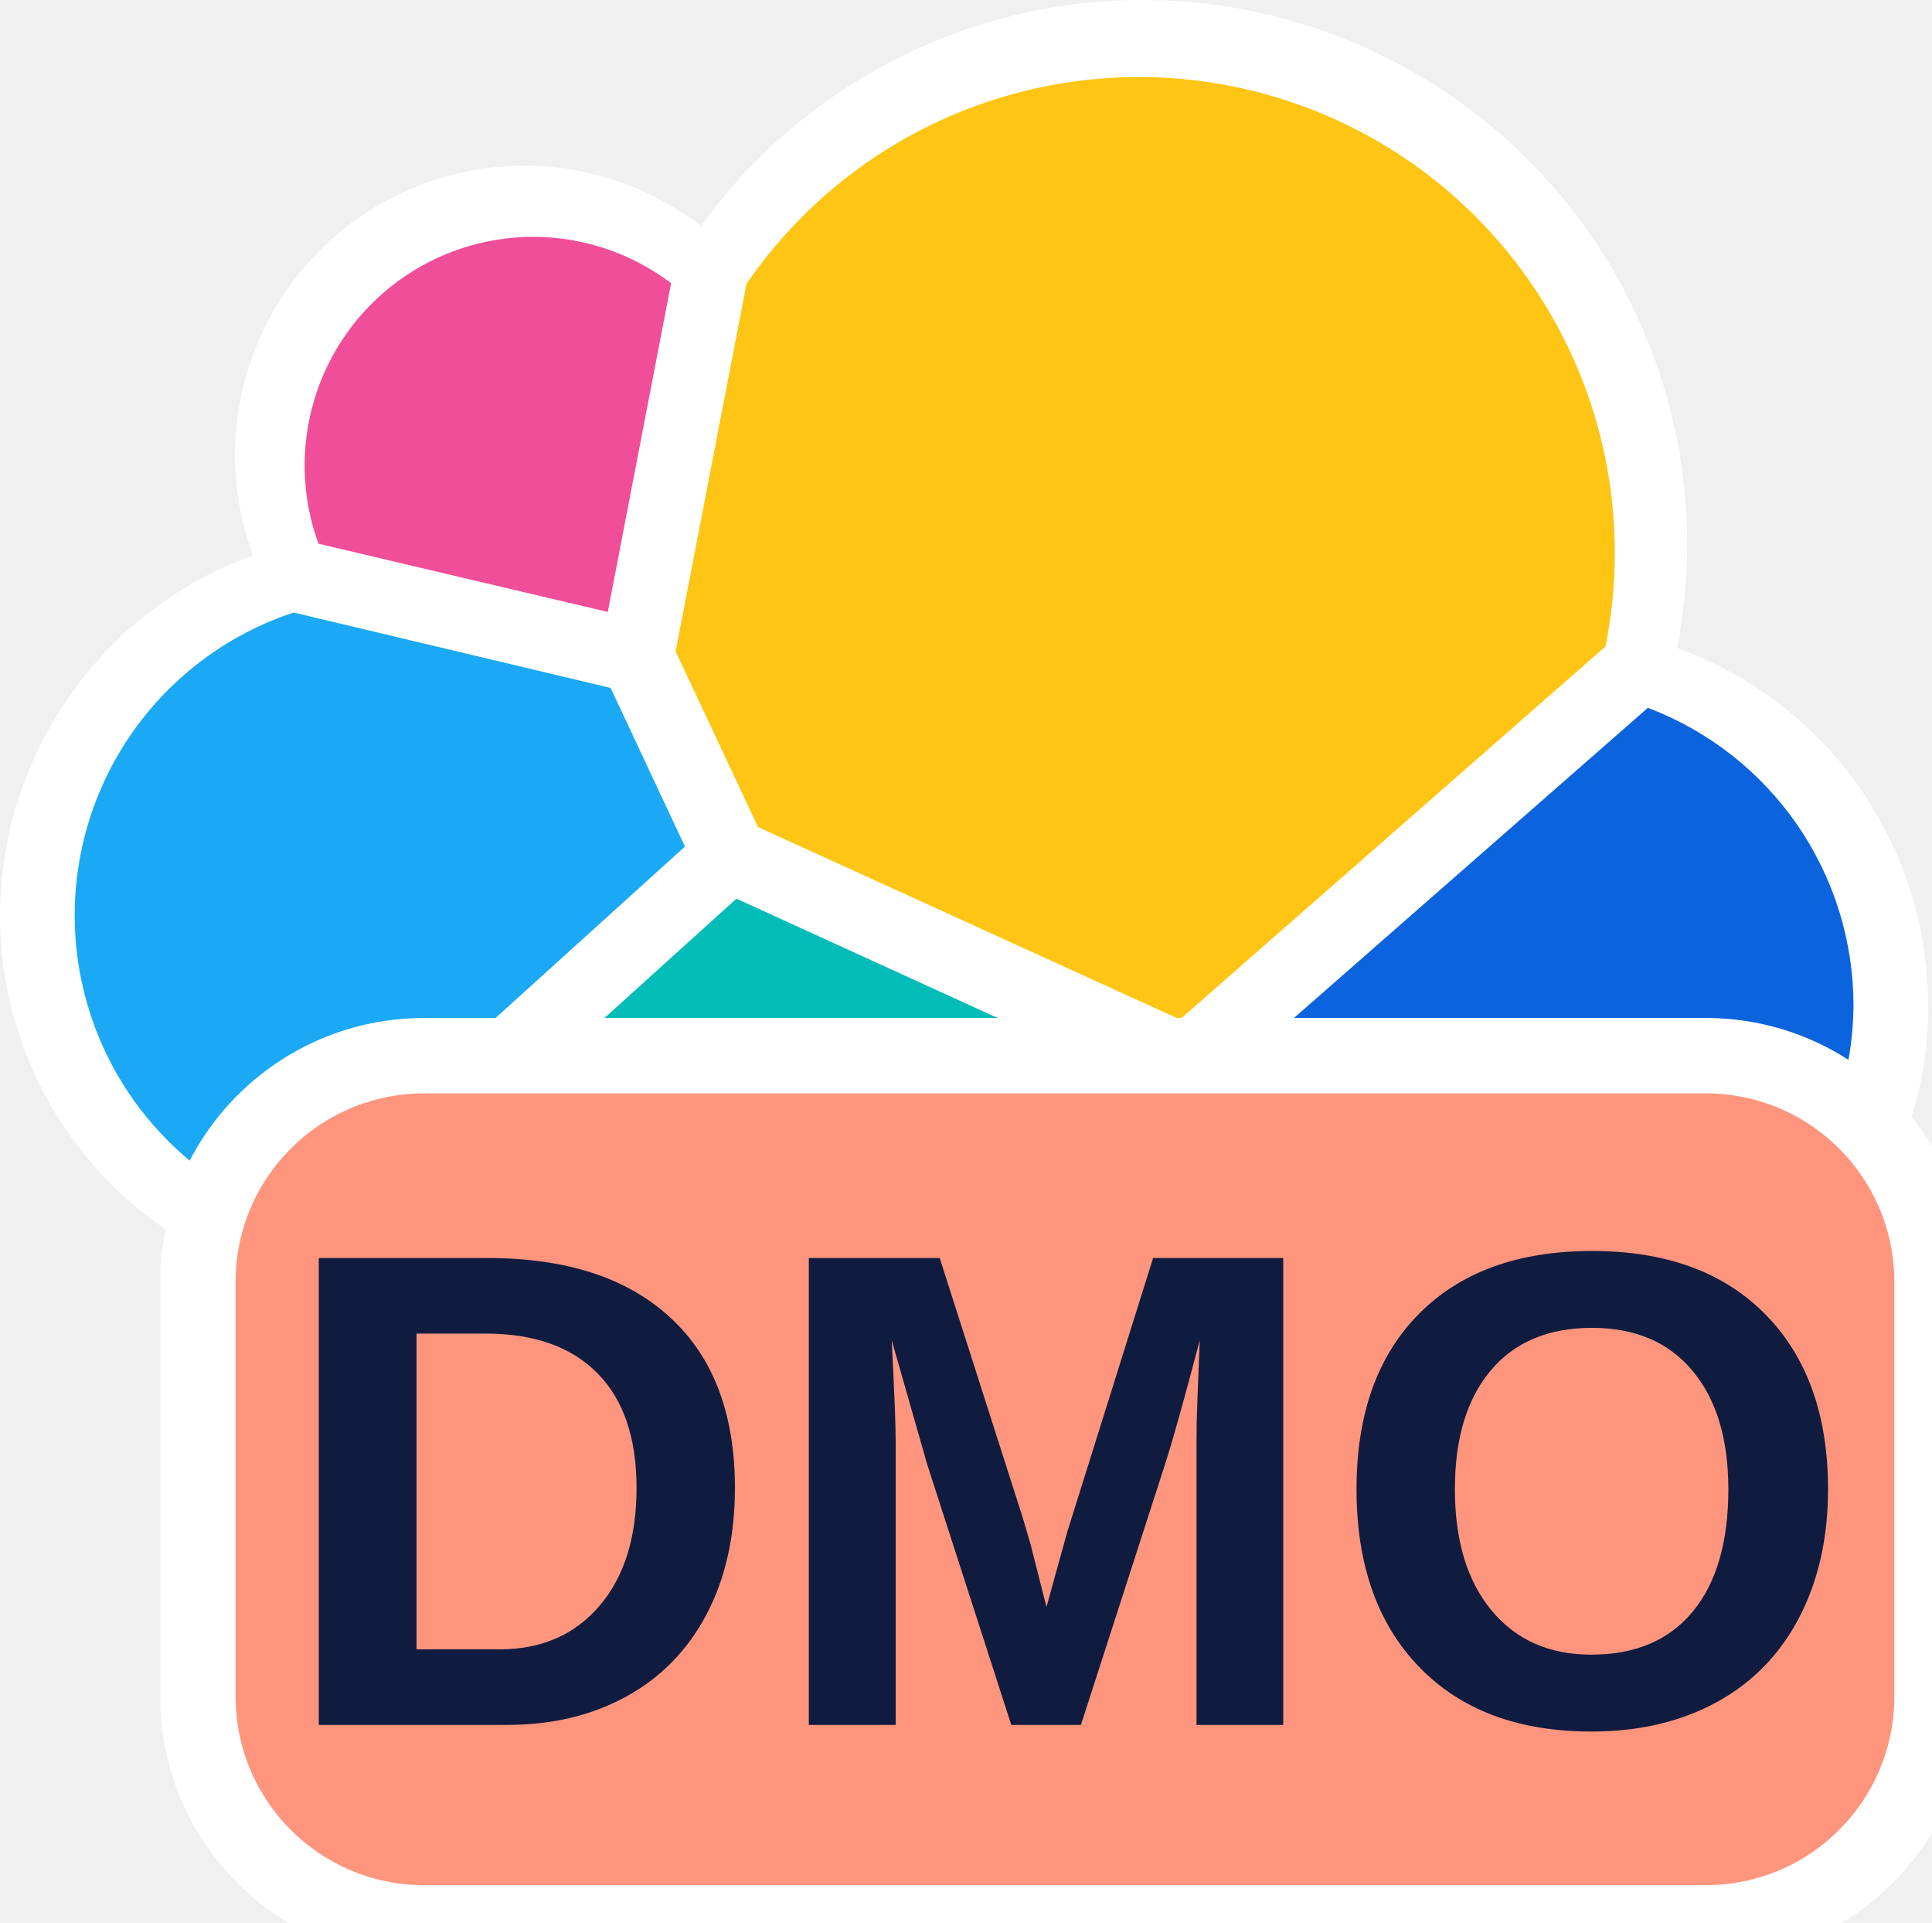
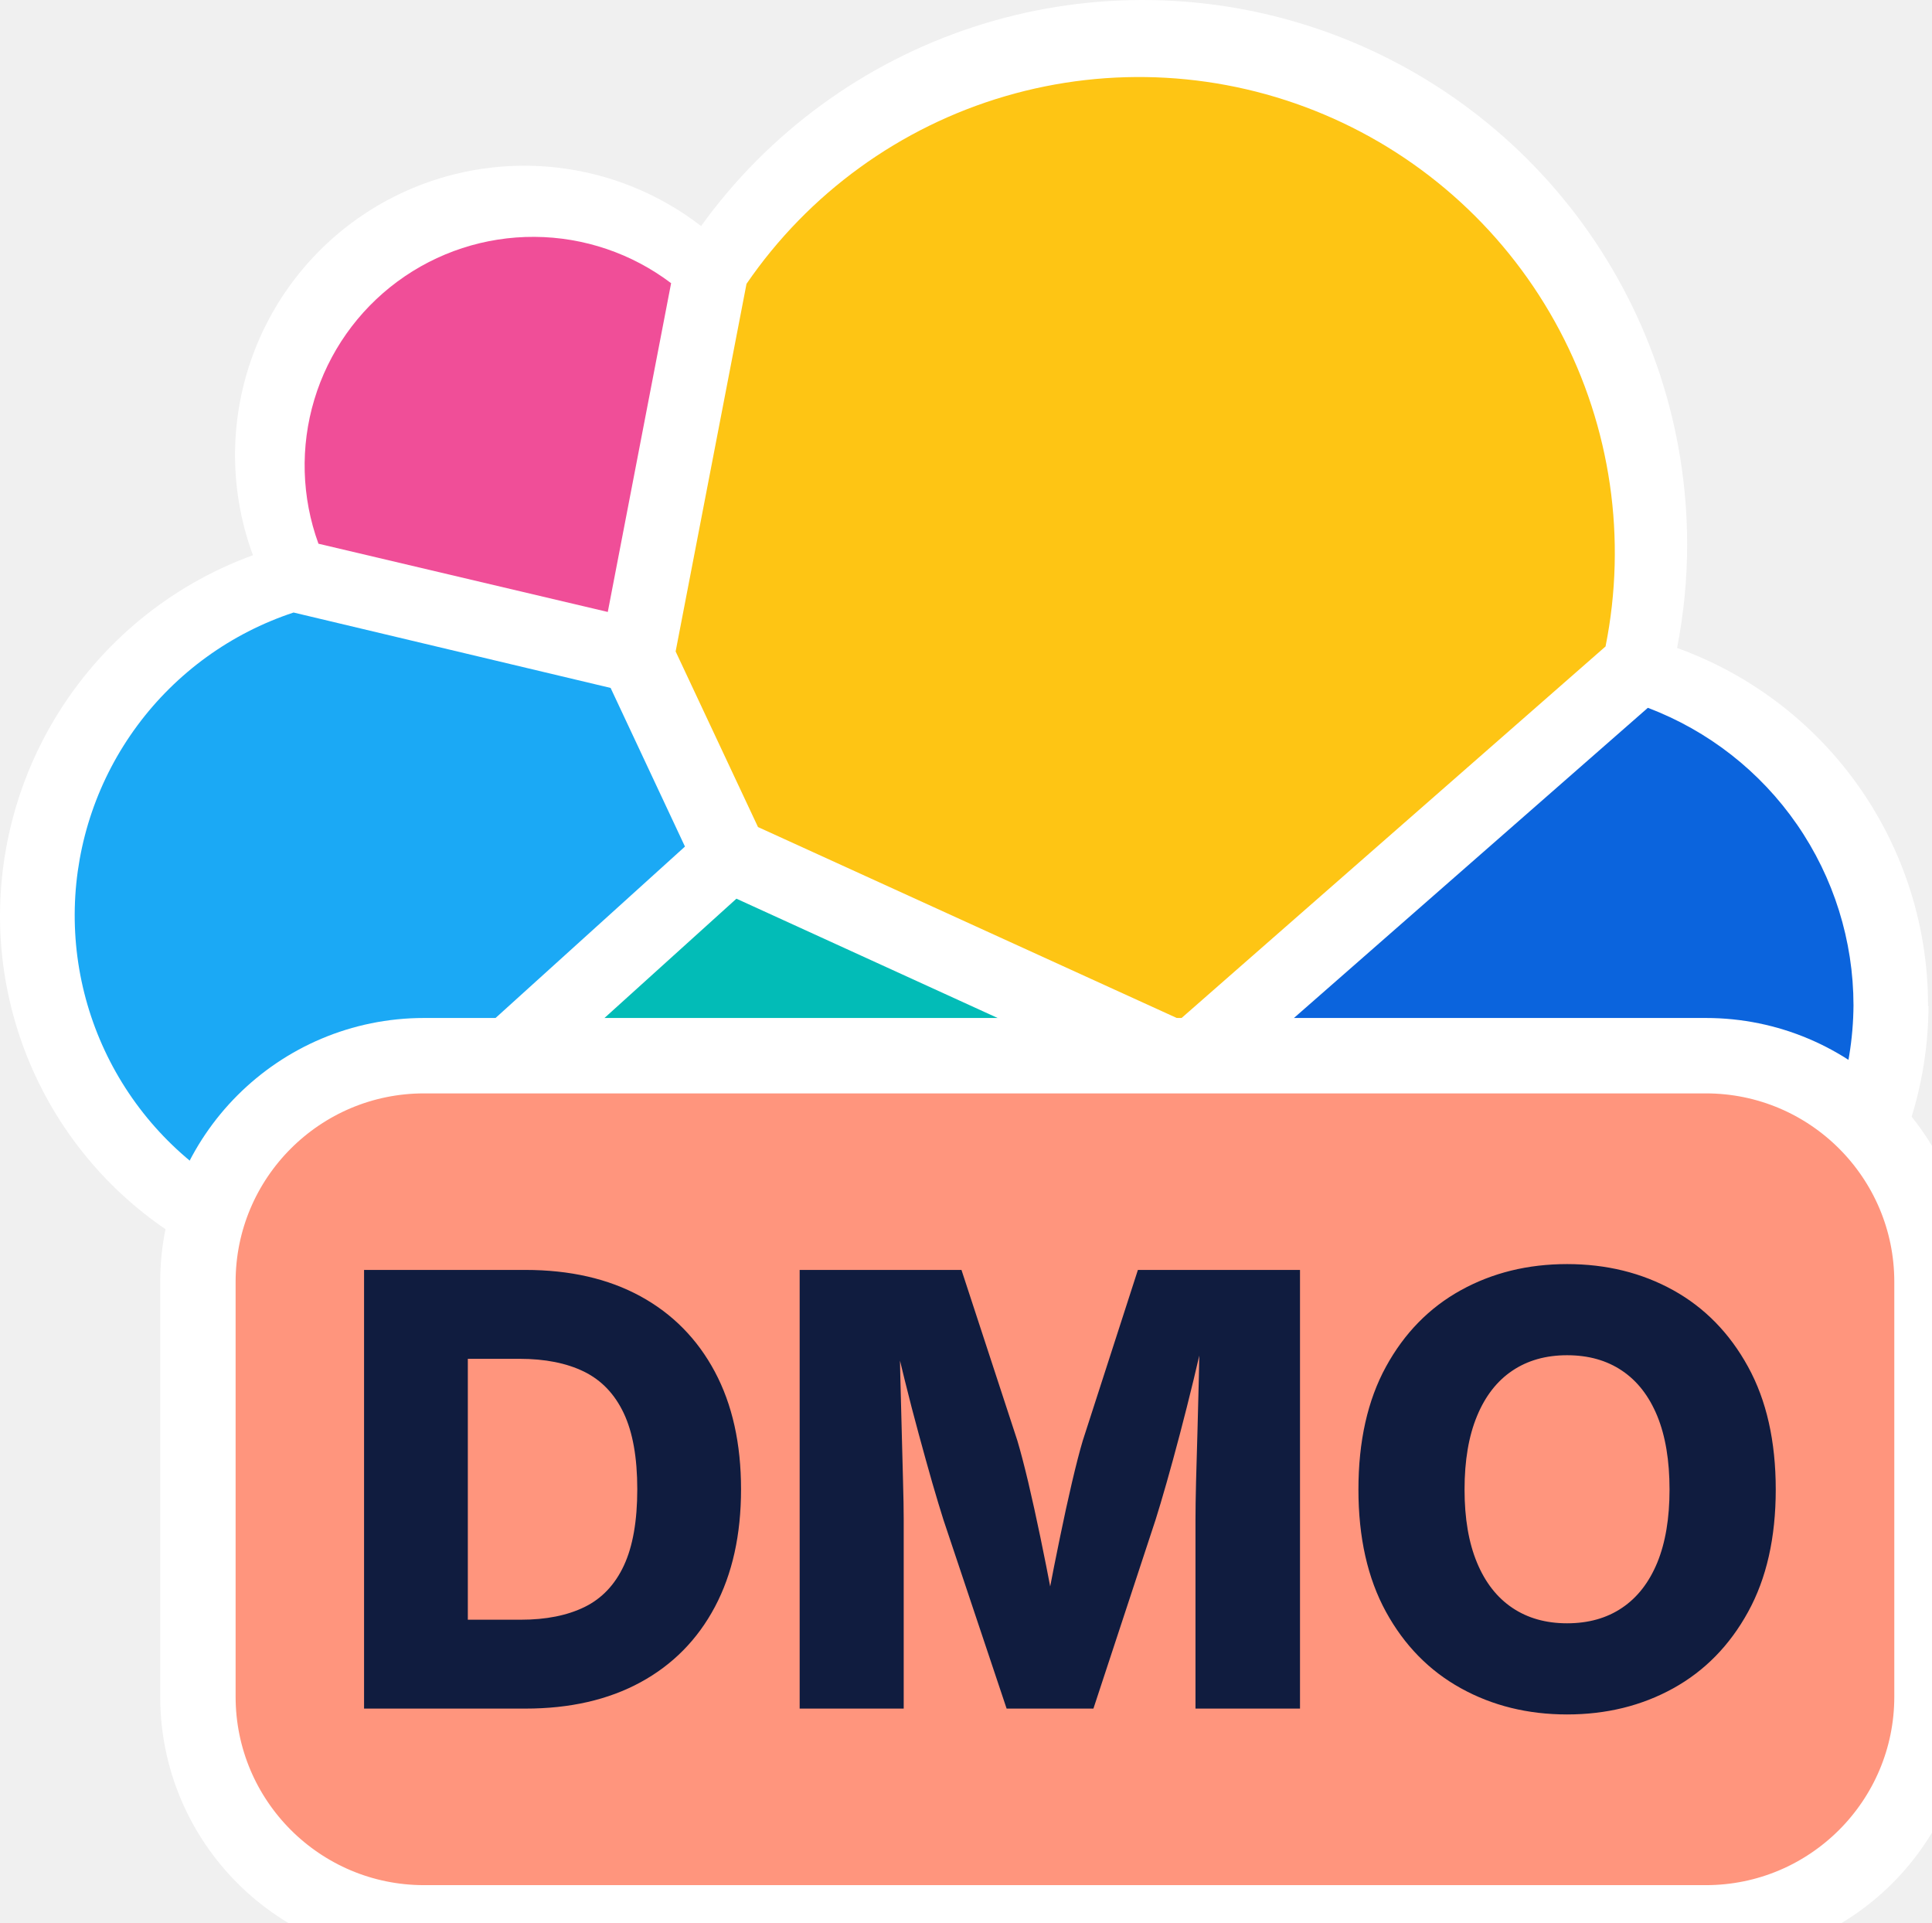
<svg xmlns="http://www.w3.org/2000/svg" width="205" height="204" viewBox="0 0 205 204" fill="none">
  <g>
    <path d="M204.58 106.744C204.603 98.436 202.056 90.326 197.289 83.523C192.521 76.72 185.766 71.558 177.95 68.744C178.661 65.12 179.02 61.436 179.02 57.744C179.015 45.528 175.137 33.629 167.945 23.755C160.752 13.882 150.615 6.542 138.99 2.791C127.365 -0.96 114.849 -0.929 103.242 2.878C91.636 6.686 81.534 14.075 74.39 23.984C69.118 19.911 62.664 17.665 56.002 17.584C49.341 17.504 42.834 19.593 37.464 23.536C32.095 27.479 28.154 33.063 26.237 39.443C24.321 45.824 24.532 52.654 26.84 58.904C19.015 61.753 12.249 66.929 7.451 73.736C2.653 80.543 0.053 88.656 0 96.984C-0.033 105.33 2.527 113.48 7.326 120.309C12.125 127.138 18.927 132.307 26.79 135.104C25.168 143.453 25.412 152.057 27.506 160.301C29.601 168.544 33.492 176.222 38.903 182.784C44.314 189.347 51.109 194.631 58.802 198.258C66.495 201.885 74.895 203.765 83.4 203.764C92.556 203.772 101.581 201.59 109.722 197.402C117.863 193.213 124.884 187.138 130.2 179.684C135.455 183.802 141.912 186.091 148.588 186.201C155.264 186.312 161.793 184.238 167.181 180.295C172.569 176.353 176.522 170.758 178.437 164.362C180.352 157.965 180.125 151.119 177.79 144.864C185.623 142.013 192.394 136.832 197.193 130.016C201.992 123.201 204.587 115.079 204.63 106.744" fill="white" />
    <path d="M80.43 87.744L125.2 108.154L170.36 68.584C172.647 57.175 170.923 45.326 165.48 35.042C160.036 24.758 151.208 16.669 140.487 12.145C129.767 7.62 117.813 6.937 106.647 10.212C95.482 13.486 85.79 20.516 79.21 30.114L71.69 69.114L80.43 87.744Z" fill="#FEC514" />
    <path d="M34.1 135.154C31.769 146.616 33.479 158.533 38.94 168.877C44.401 179.221 53.276 187.355 64.056 191.896C74.836 196.436 86.856 197.103 98.072 193.783C109.288 190.463 119.009 183.36 125.581 173.684L133.031 134.844L123.031 115.844L78.141 95.344L34.1 135.154Z" fill="#02BCB7" />
    <path d="M33.79 57.684L64.49 64.924L71.21 30.044C67.036 26.884 61.952 25.16 56.717 25.129C51.481 25.098 46.377 26.762 42.166 29.873C37.955 32.983 34.864 37.373 33.354 42.386C31.844 47.398 31.997 52.765 33.79 57.684Z" fill="#F04E98" />
    <path d="M31.151 64.984C24.518 67.175 18.727 71.364 14.57 76.978C10.414 82.591 8.096 89.353 7.935 96.335C7.774 103.318 9.778 110.179 13.671 115.978C17.564 121.777 23.157 126.229 29.68 128.724L72.68 89.814L64.79 72.984L31.151 64.984Z" fill="#1BA9F5" />
    <path d="M133.44 173.684C137.012 176.435 141.284 178.128 145.77 178.572C150.256 179.016 154.777 178.191 158.818 176.193C162.859 174.195 166.259 171.103 168.63 167.269C171.001 163.434 172.248 159.012 172.23 154.504C172.243 151.636 171.749 148.789 170.77 146.094L140.12 138.924L133.44 173.684Z" fill="#9ADC30" />
    <path d="M139.68 130.894L173.43 138.784C180.166 136.513 186.025 132.197 190.191 126.437C194.357 120.678 196.622 113.762 196.67 106.654C196.664 99.801 194.573 93.112 190.676 87.475C186.779 81.838 181.259 77.52 174.85 75.094L130.72 113.764L139.68 130.894Z" fill="#0B64DD" />
  </g>
  <rect x="21" y="112" width="184" height="92" rx="24" fill="#FF957D" stroke="#fff" stroke-width="8" />
-   <text x="113" y="183" text-anchor="middle" font-family="Arial, Helvetica, sans-serif" font-weight="700" font-size="72" fill="#101C3F">DMO</text>
+   <path d="M55.74 181.27H43.35V171.84H55.27Q59.27 171.84 62.03 170.49Q64.78 169.14 66.2 166.09Q67.62 163.04 67.62 158Q67.62 152.96 66.18 149.92Q64.74 146.88 61.97 145.52Q59.19 144.16 55.12 144.16H43.15V134.73H55.74Q62.83 134.73 67.95 137.52Q73.07 140.32 75.85 145.53Q78.63 150.74 78.63 158Q78.63 165.25 75.86 170.47Q73.09 175.69 67.96 178.48Q62.83 181.27 55.74 181.27ZM49.64 134.73V181.27H38.63V134.73ZM84.85 181.27V134.73H102.02L107.95 152.84Q108.45 154.51 109.1 157.23Q109.74 159.95 110.39 163.08Q111.04 166.21 111.59 169.12Q112.15 172.03 112.48 174.11H110.39Q110.73 172.06 111.27 169.15Q111.82 166.25 112.47 163.11Q113.11 159.98 113.75 157.25Q114.39 154.52 114.89 152.84L120.74 134.73H137.94V181.27H126.85V161.22Q126.85 159.66 126.91 157.21Q126.98 154.77 127.06 151.88Q127.14 149 127.21 146.07Q127.28 143.15 127.29 140.64H127.96Q127.37 143.41 126.65 146.38Q125.93 149.35 125.19 152.16Q124.45 154.97 123.78 157.32Q123.11 159.67 122.62 161.22L116.02 181.27H106.81L100.1 161.22Q99.61 159.67 98.93 157.34Q98.26 155 97.5 152.2Q96.73 149.39 96 146.42Q95.26 143.44 94.62 140.64H95.44Q95.46 143.1 95.53 146.01Q95.6 148.91 95.68 151.81Q95.76 154.71 95.82 157.17Q95.89 159.64 95.89 161.22V181.27ZM166.28 181.89Q160.03 181.89 155.01 179.11Q149.98 176.33 147.06 171Q144.14 165.66 144.14 158.03Q144.14 150.34 147.06 145Q149.98 139.66 155.01 136.88Q160.03 134.11 166.28 134.11Q172.53 134.11 177.54 136.88Q182.55 139.66 185.48 145Q188.42 150.34 188.42 158.03Q188.42 165.69 185.48 171.02Q182.55 176.35 177.54 179.12Q172.53 181.89 166.28 181.89ZM166.28 172.22Q169.68 172.22 172.11 170.58Q174.54 168.95 175.85 165.78Q177.15 162.61 177.15 158.03Q177.15 153.41 175.85 150.23Q174.54 147.05 172.11 145.42Q169.68 143.78 166.28 143.78Q162.91 143.78 160.47 145.42Q158.03 147.06 156.72 150.24Q155.4 153.42 155.4 158.03Q155.4 162.61 156.72 165.78Q158.03 168.94 160.47 170.58Q162.91 172.22 166.28 172.22Z" fill="#101C3F" />
</svg>
